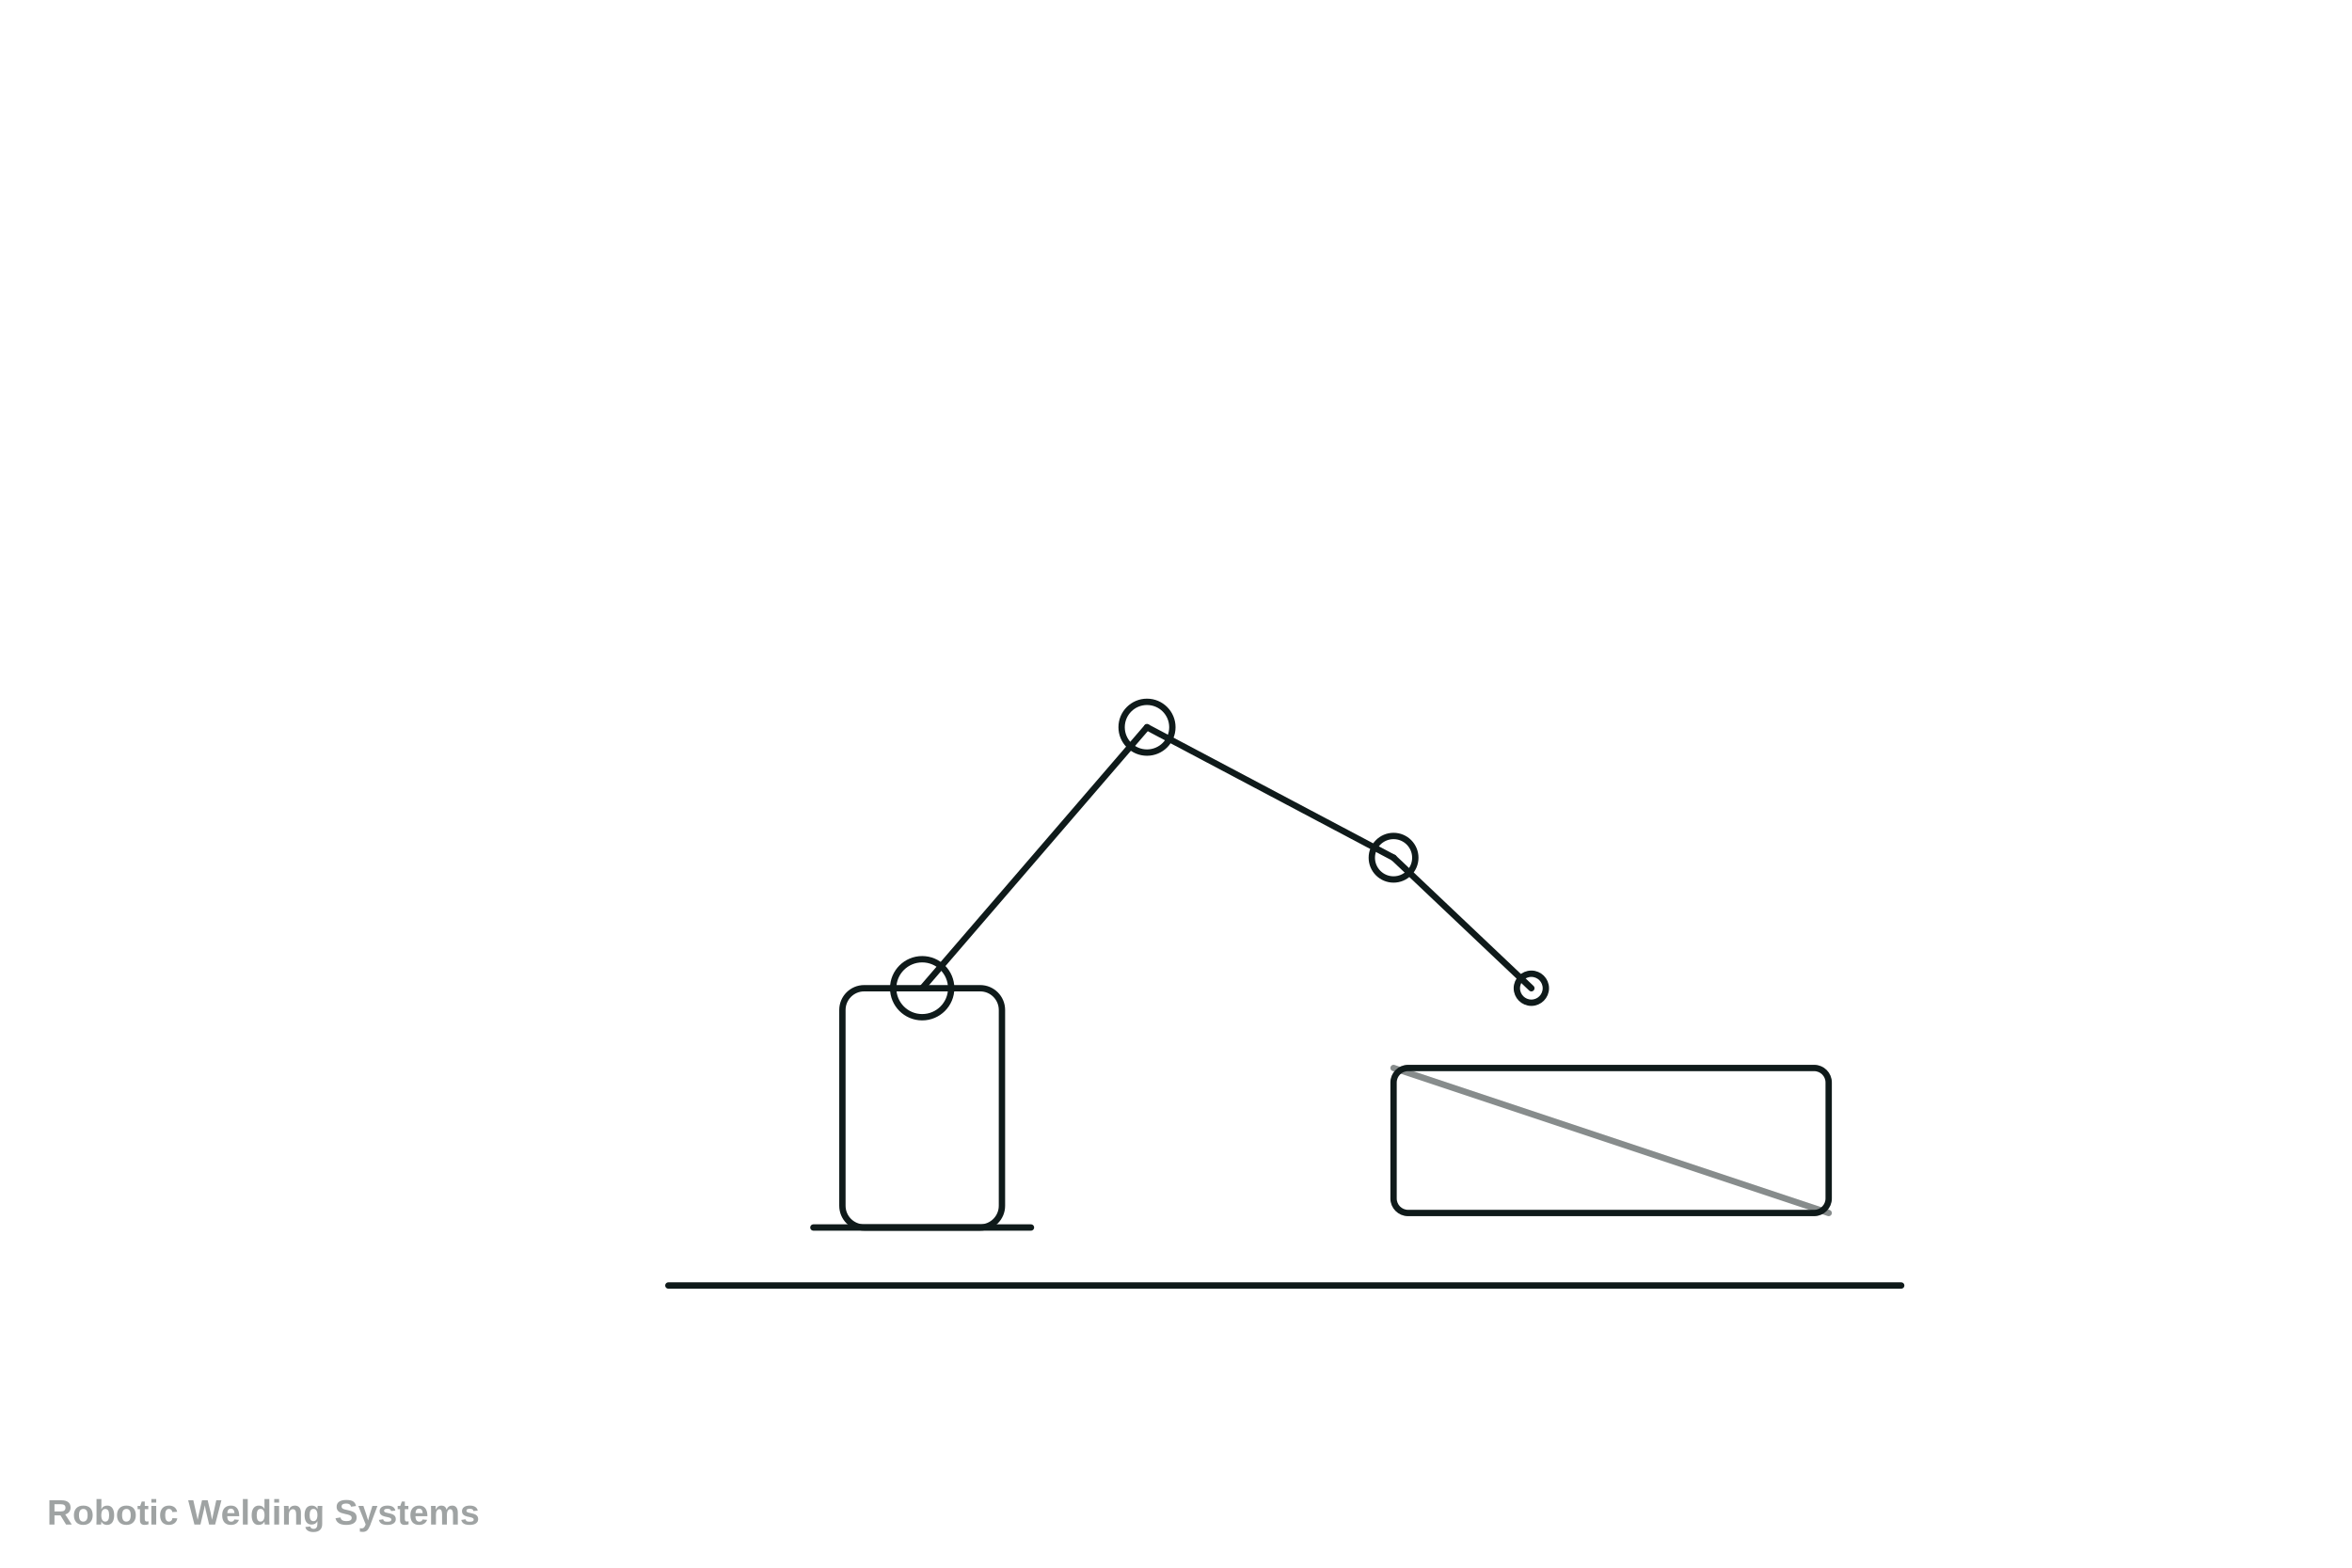
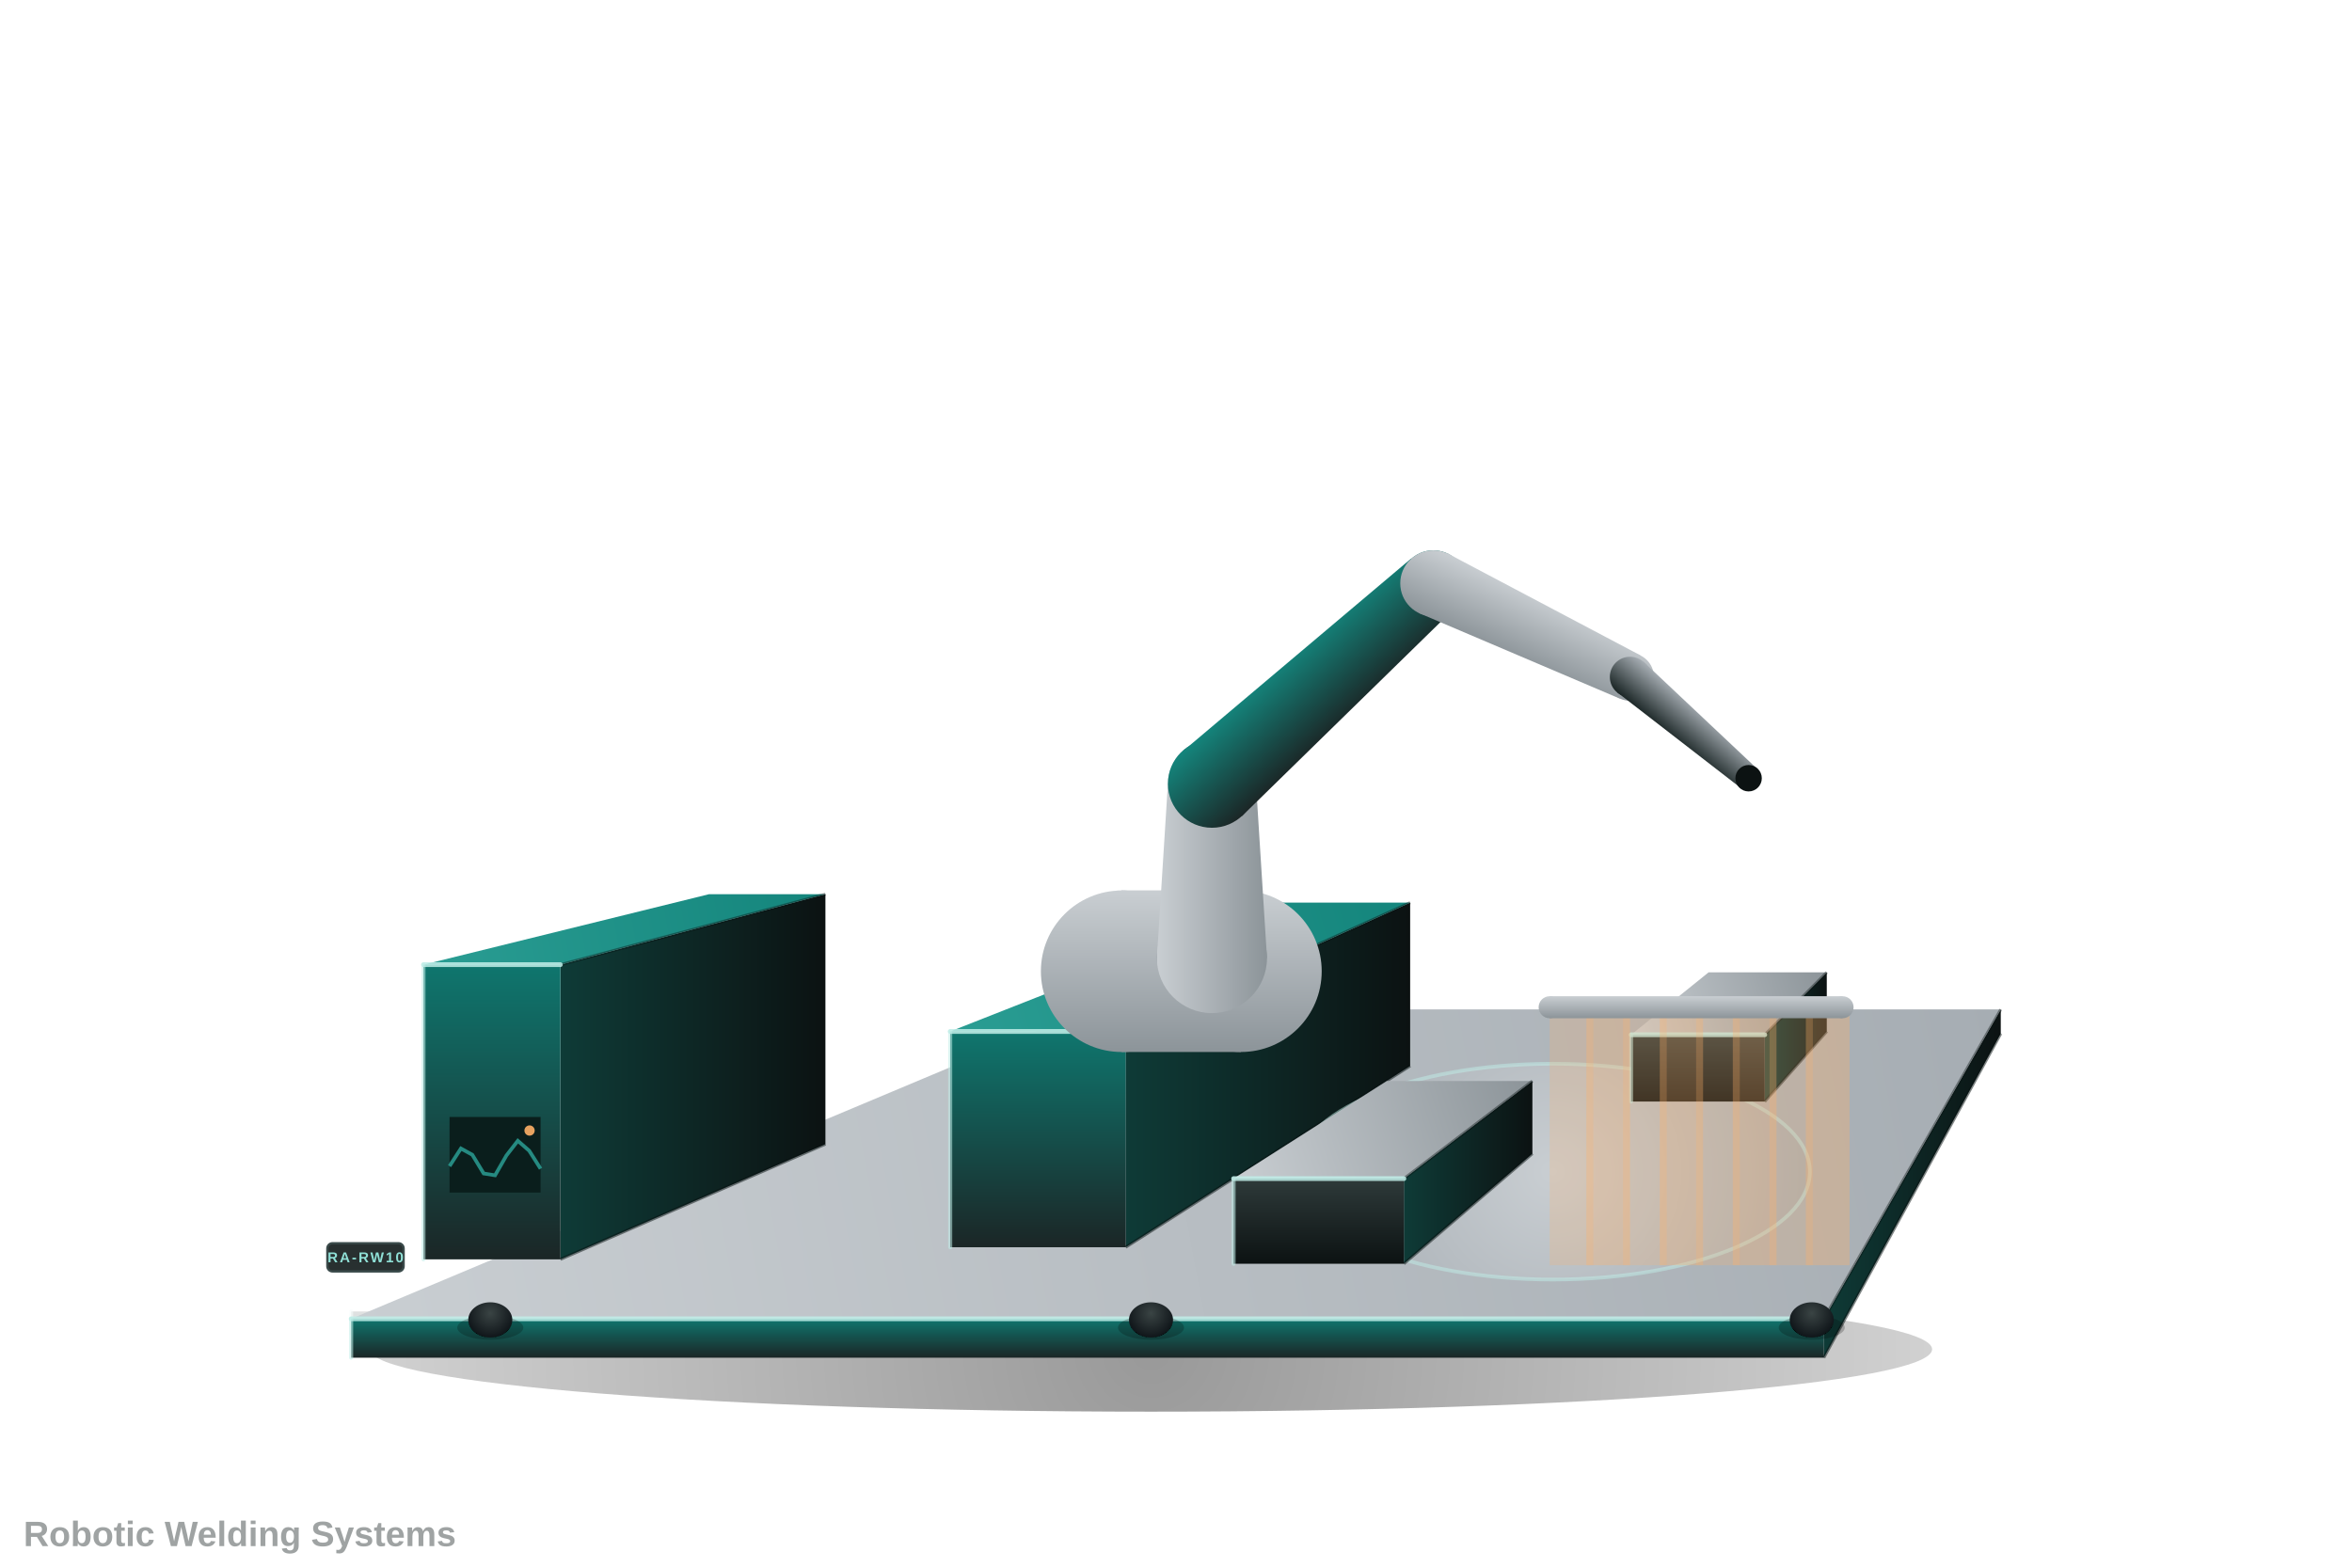
- <svg xmlns="http://www.w3.org/2000/svg" width="1200" height="800" viewBox="0 0 1200 800">
-   <g transform="translate(156.0 193.5) scale(1.85)">
-     <g fill="none" stroke="#0F1A1A" stroke-width="1.75" stroke-linecap="round" stroke-linejoin="round" opacity="1">
-       <rect x="148" y="168" width="44" height="66" rx="6" />
-       <path d="M140 234 L200 234" />
-       <path d="M170 168 L232 96" />
-       <circle cx="170" cy="168" r="8" />
-       <path d="M232 96 L300 132" />
-       <circle cx="232" cy="96" r="7" />
-       <path d="M300 132 L338 168" />
-       <circle cx="300" cy="132" r="6" />
-       <circle cx="338" cy="168" r="4" />
-       <rect x="300" y="190" width="120" height="40" rx="4" />
-       <path d="M300 190 L420 230" opacity="0.5" />
-       <path d="M100 250 L440 250" />
+ <svg xmlns="http://www.w3.org/2000/svg" width="2400" height="1600" viewBox="0 0 2400 1600">
+   <g transform="translate(238.1 418.2) scale(3.7456)">
+     <g>
+       <defs>
+         <radialGradient id="rg825" cx="250" cy="256" r="212.8" gradientUnits="userSpaceOnUse">
+           <stop offset="0" stop-color="#000000" stop-opacity="0.4" />
+           <stop offset="60" stop-color="#000000" stop-opacity="0.18" />
+           <stop offset="100" stop-color="#000000" stop-opacity="0" />
+         </radialGradient>
+       </defs>
+       <ellipse cx="250" cy="256" rx="212.8" ry="17" fill="url(#rg825)" />
+       <defs>
+         <linearGradient id="lg827" x1="0" y1="252" x2="0" y2="372" gradientUnits="userSpaceOnUse">
+           <stop offset="0" stop-color="#ffffff" stop-opacity="0.15" />
+           <stop offset="100" stop-color="#ffffff" stop-opacity="0" />
+         </linearGradient>
+         <mask id="rmask826">
+           <rect x="-4000" y="252" width="9000" height="120" fill="url(#lg827)" />
+         </mask>
+       </defs>
+       <g transform="translate(0 504) scale(1,-1)" mask="url(#rmask826)">
+         <defs>
+           <linearGradient id="lg800" x1="32.1" y1="247.7" x2="481.5" y2="163.4" gradientUnits="userSpaceOnUse">
+             <stop offset="0" stop-color="#C9CED2" stop-opacity="1" />
+             <stop offset="100" stop-color="#A6ADB3" stop-opacity="1" />
+           </linearGradient>
+           <linearGradient id="lg801" x1="0" y1="247.7" x2="0" y2="258.3" gradientUnits="userSpaceOnUse">
+             <stop offset="0" stop-color="#0F766E" stop-opacity="1" />
+             <stop offset="100" stop-color="#1B2626" stop-opacity="1" />
+           </linearGradient>
+           <linearGradient id="lg802" x1="433.3" y1="0" x2="481.5" y2="0" gradientUnits="userSpaceOnUse">
+             <stop offset="0" stop-color="#0E3B37" stop-opacity="1" />
+             <stop offset="100" stop-color="#0C1212" stop-opacity="1" />
+           </linearGradient>
+         </defs>
+         <polygon points="433.3,258.3 481.5,170 481.5,163.4 433.3,247.7" fill="url(#lg802)" />
+         <polygon points="32.1,247.7 433.3,247.7 481.5,163.4 232.8,163.4" fill="url(#lg800)" />
+         <polygon points="32.1,258.3 433.3,258.3 433.3,247.7 32.1,247.7" fill="url(#lg801)" />
+         <path d="M433.3,258.3 481.5,170" stroke="#06100F" stroke-width="0.8" opacity="0.5" fill="none" />
+         <path d="M433.3,247.7 481.5,163.4" stroke="#06100F" stroke-width="0.8" opacity="0.4" fill="none" />
+         <path d="M32.1,247.7 433.3,247.7" stroke="#BFEDE7" stroke-width="1.3" opacity="0.85" stroke-linecap="round" fill="none" />
+         <path d="M32.1,247.7 32.1,258.3" stroke="#BFEDE7" stroke-width="1.1" opacity="0.55" stroke-linecap="round" fill="none" />
+         <defs>
+           <linearGradient id="lg803" x1="195.3" y1="169.4" x2="320.6" y2="134.3" gradientUnits="userSpaceOnUse">
+             <stop offset="0" stop-color="#2A9D93" stop-opacity="1" />
+             <stop offset="100" stop-color="#14857C" stop-opacity="1" />
+           </linearGradient>
+           <linearGradient id="lg804" x1="0" y1="169.4" x2="0" y2="228.2" gradientUnits="userSpaceOnUse">
+             <stop offset="0" stop-color="#0F766E" stop-opacity="1" />
+             <stop offset="100" stop-color="#1B2626" stop-opacity="1" />
+           </linearGradient>
+           <linearGradient id="lg805" x1="243.1" y1="0" x2="320.6" y2="0" gradientUnits="userSpaceOnUse">
+             <stop offset="0" stop-color="#0E3B37" stop-opacity="1" />
+             <stop offset="100" stop-color="#0C1212" stop-opacity="1" />
+           </linearGradient>
+         </defs>
+         <polygon points="243.1,228.2 320.6,178.8 320.6,134.3 243.1,169.4" fill="url(#lg805)" />
+         <polygon points="195.3,169.4 243.1,169.4 320.6,134.3 284.4,134.3" fill="url(#lg803)" />
+         <polygon points="195.3,228.2 243.1,228.2 243.1,169.4 195.3,169.4" fill="url(#lg804)" />
+         <path d="M243.1,228.2 320.6,178.8" stroke="#06100F" stroke-width="0.8" opacity="0.5" fill="none" />
+         <path d="M243.1,169.4 320.6,134.3" stroke="#06100F" stroke-width="0.8" opacity="0.4" fill="none" />
+         <path d="M195.3,169.4 243.1,169.4" stroke="#BFEDE7" stroke-width="1.3" opacity="0.85" stroke-linecap="round" fill="none" />
+         <path d="M195.3,169.4 195.3,228.2" stroke="#BFEDE7" stroke-width="1.1" opacity="0.55" stroke-linecap="round" fill="none" />
+         <defs>
+           <linearGradient id="lg819" x1="51.8" y1="151.2" x2="161.3" y2="132" gradientUnits="userSpaceOnUse">
+             <stop offset="0" stop-color="#2A9D93" stop-opacity="1" />
+             <stop offset="100" stop-color="#14857C" stop-opacity="1" />
+           </linearGradient>
+           <linearGradient id="lg820" x1="0" y1="151.2" x2="0" y2="231.5" gradientUnits="userSpaceOnUse">
+             <stop offset="0" stop-color="#0F766E" stop-opacity="1" />
+             <stop offset="100" stop-color="#1B2626" stop-opacity="1" />
+           </linearGradient>
+           <linearGradient id="lg821" x1="89.1" y1="0" x2="161.3" y2="0" gradientUnits="userSpaceOnUse">
+             <stop offset="0" stop-color="#0E3B37" stop-opacity="1" />
+             <stop offset="100" stop-color="#0C1212" stop-opacity="1" />
+           </linearGradient>
+         </defs>
+         <polygon points="89.1,231.5 161.3,200.1 161.3,132 89.1,151.2" fill="url(#lg821)" />
+         <polygon points="51.8,151.2 89.1,151.2 161.3,132 129.6,132" fill="url(#lg819)" />
+         <polygon points="51.8,231.5 89.1,231.5 89.1,151.2 51.8,151.2" fill="url(#lg820)" />
+         <path d="M89.1,231.5 161.3,200.1" stroke="#06100F" stroke-width="0.8" opacity="0.5" fill="none" />
+         <path d="M89.1,151.2 161.3,132" stroke="#06100F" stroke-width="0.8" opacity="0.4" fill="none" />
+         <path d="M51.8,151.2 89.1,151.2" stroke="#BFEDE7" stroke-width="1.3" opacity="0.85" stroke-linecap="round" fill="none" />
+         <path d="M51.8,151.2 51.8,231.5" stroke="#BFEDE7" stroke-width="1.1" opacity="0.55" stroke-linecap="round" fill="none" />
+         <rect x="58.9" y="192.7" width="24.8" height="20.6" fill="#0A1E1C" />
+         <polyline points="58.9,206.1 62,201.3 65.1,203 68.2,208.1 71.3,208.6 74.4,203.2 77.5,199.2 80.6,201.9 83.7,206.8" fill="none" stroke="#2A9D93" stroke-width="1" opacity="0.85" />
+         <circle cx="80.7" cy="196.4" r="1.4" fill="#FFB067" opacity="0.9" />
+         <rect x="25.6" y="227.1" width="20.8" height="7.7" rx="1.4" fill="#0B1414" opacity="0.88" />
+         <rect x="25.6" y="227.1" width="20.8" height="7.7" rx="1.4" fill="none" stroke="#3A4A4A" stroke-width="0.6" />
+         <text x="36" y="232.3" text-anchor="middle" font-family="Arial, sans-serif" font-size="3.9" font-weight="700" fill="#8FE0D6" letter-spacing="0.5">RA-RW10</text>
+         <defs>
+           <linearGradient id="lg806" x1="242" y1="175" x2="242" y2="131" gradientUnits="userSpaceOnUse">
+             <stop offset="0" stop-color="#8C9499" stop-opacity="1" />
+             <stop offset="32" stop-color="#C9CED2" stop-opacity="1" />
+             <stop offset="55" stop-color="#C9CED2" stop-opacity="1" />
+             <stop offset="100" stop-color="#A6ADB3" stop-opacity="1" />
+           </linearGradient>
+         </defs>
+         <circle cx="242" cy="153" r="22" fill="url(#lg806)" />
+         <polygon points="242,175 274.5,175 274.5,131 242,131" fill="url(#lg806)" />
+         <circle cx="274.5" cy="153" r="22" fill="url(#lg806)" />
+         <defs>
+           <linearGradient id="lg807" x1="281.6" y1="149.4" x2="251.6" y2="149.4" gradientUnits="userSpaceOnUse">
+             <stop offset="0" stop-color="#8C9499" stop-opacity="1" />
+             <stop offset="32" stop-color="#C9CED2" stop-opacity="1" />
+             <stop offset="55" stop-color="#C9CED2" stop-opacity="1" />
+             <stop offset="100" stop-color="#A6ADB3" stop-opacity="1" />
+           </linearGradient>
+         </defs>
+         <circle cx="266.6" cy="149.4" r="15" fill="url(#lg807)" />
+         <polygon points="281.6,149.4 278.6,101.9 254.6,101.9 251.6,149.4" fill="url(#lg807)" />
+         <circle cx="266.6" cy="101.9" r="12" fill="url(#lg807)" />
+         <defs>
+           <linearGradient id="lg808" x1="274.7" y1="110.8" x2="258.6" y2="93.1" gradientUnits="userSpaceOnUse">
+             <stop offset="0" stop-color="#1B2626" stop-opacity="1" />
+             <stop offset="32" stop-color="#14857C" stop-opacity="1" />
+             <stop offset="55" stop-color="#14857C" stop-opacity="1" />
+             <stop offset="100" stop-color="#0F766E" stop-opacity="1" />
+           </linearGradient>
+         </defs>
+         <circle cx="266.6" cy="101.9" r="12" fill="url(#lg808)" />
+         <polygon points="274.7,110.8 332.9,53.9 320.8,40.6 258.6,93.1" fill="url(#lg808)" />
+         <circle cx="326.9" cy="47.3" r="9" fill="url(#lg808)" />
+         <defs>
+           <linearGradient id="lg809" x1="323" y1="55.4" x2="330.7" y2="39.1" gradientUnits="userSpaceOnUse">
+             <stop offset="0" stop-color="#8C9499" stop-opacity="1" />
+             <stop offset="32" stop-color="#C9CED2" stop-opacity="1" />
+             <stop offset="55" stop-color="#C9CED2" stop-opacity="1" />
+             <stop offset="100" stop-color="#A6ADB3" stop-opacity="1" />
+           </linearGradient>
+         </defs>
+         <circle cx="326.9" cy="47.3" r="9" fill="url(#lg809)" />
+         <polygon points="323,55.4 377.7,78.7 383.3,66.9 330.7,39.1" fill="url(#lg809)" />
+         <circle cx="380.5" cy="72.8" r="6.5" fill="url(#lg809)" />
+         <defs>
+           <linearGradient id="lg810" x1="377" y1="77" x2="384.1" y2="68.6" gradientUnits="userSpaceOnUse">
+             <stop offset="0" stop-color="#1B2626" stop-opacity="1" />
+             <stop offset="32" stop-color="#A6ADB3" stop-opacity="1" />
+             <stop offset="55" stop-color="#A6ADB3" stop-opacity="1" />
+             <stop offset="100" stop-color="#8C9499" stop-opacity="1" />
+           </linearGradient>
+         </defs>
+         <circle cx="380.5" cy="72.8" r="5.5" fill="url(#lg810)" />
+         <polygon points="377,77 410.6,103 415.1,97.8 384.1,68.6" fill="url(#lg810)" />
+         <circle cx="412.8" cy="100.4" r="3.4" fill="url(#lg810)" />
+         <circle cx="412.8" cy="100.4" r="3.6" fill="#0C1212" />
+         <defs>
+           <radialGradient id="rg811" cx="359.5" cy="207.6" r="70" gradientUnits="userSpaceOnUse">
+             <stop offset="0" stop-color="#C9CED2" stop-opacity="1" />
+             <stop offset="70" stop-color="#A6ADB3" stop-opacity="1" />
+             <stop offset="100" stop-color="#1B2626" stop-opacity="1" />
+           </radialGradient>
+         </defs>
+         <ellipse cx="359.5" cy="207.6" rx="70" ry="29.4" fill="url(#rg811)" />
+         <ellipse cx="359.5" cy="207.6" rx="70" ry="29.4" fill="none" stroke="#BFEDE7" stroke-width="1" opacity="0.5" />
+         <defs>
+           <linearGradient id="lg812" x1="272.5" y1="209.5" x2="353.9" y2="182.9" gradientUnits="userSpaceOnUse">
+             <stop offset="0" stop-color="#C9CED2" stop-opacity="1" />
+             <stop offset="100" stop-color="#8C9499" stop-opacity="1" />
+           </linearGradient>
+           <linearGradient id="lg813" x1="0" y1="209.5" x2="0" y2="232.7" gradientUnits="userSpaceOnUse">
+             <stop offset="0" stop-color="#2E3A3A" stop-opacity="1" />
+             <stop offset="100" stop-color="#0C1212" stop-opacity="1" />
+           </linearGradient>
+           <linearGradient id="lg814" x1="318.9" y1="0" x2="353.9" y2="0" gradientUnits="userSpaceOnUse">
+             <stop offset="0" stop-color="#0E3B37" stop-opacity="1" />
+             <stop offset="100" stop-color="#0C1212" stop-opacity="1" />
+           </linearGradient>
+         </defs>
+         <polygon points="318.9,232.7 353.9,202.7 353.9,182.9 318.9,209.5" fill="url(#lg814)" />
+         <polygon points="272.5,209.5 318.9,209.5 353.9,182.9 314.3,182.9" fill="url(#lg812)" />
+         <polygon points="272.5,232.7 318.9,232.7 318.9,209.5 272.5,209.5" fill="url(#lg813)" />
+         <path d="M318.9,232.7 353.9,202.7" stroke="#06100F" stroke-width="0.8" opacity="0.5" fill="none" />
+         <path d="M318.9,209.5 353.9,182.9" stroke="#06100F" stroke-width="0.8" opacity="0.4" fill="none" />
+         <path d="M272.5,209.5 318.9,209.5" stroke="#BFEDE7" stroke-width="1.3" opacity="0.85" stroke-linecap="round" fill="none" />
+         <path d="M272.5,209.5 272.5,232.7" stroke="#BFEDE7" stroke-width="1.1" opacity="0.55" stroke-linecap="round" fill="none" />
+         <defs>
+           <linearGradient id="lg815" x1="380.8" y1="170.3" x2="434.1" y2="153.3" gradientUnits="userSpaceOnUse">
+             <stop offset="0" stop-color="#C9CED2" stop-opacity="1" />
+             <stop offset="100" stop-color="#8C9499" stop-opacity="1" />
+           </linearGradient>
+           <linearGradient id="lg816" x1="0" y1="170.3" x2="0" y2="188.5" gradientUnits="userSpaceOnUse">
+             <stop offset="0" stop-color="#2E3A3A" stop-opacity="1" />
+             <stop offset="100" stop-color="#0C1212" stop-opacity="1" />
+           </linearGradient>
+           <linearGradient id="lg817" x1="417.2" y1="0" x2="434.1" y2="0" gradientUnits="userSpaceOnUse">
+             <stop offset="0" stop-color="#0E3B37" stop-opacity="1" />
+             <stop offset="100" stop-color="#0C1212" stop-opacity="1" />
+           </linearGradient>
+         </defs>
+         <polygon points="417.2,188.5 434.1,169.4 434.1,153.3 417.2,170.3" fill="url(#lg817)" />
+         <polygon points="380.8,170.3 417.2,170.3 434.1,153.3 401.9,153.3" fill="url(#lg815)" />
+         <polygon points="380.8,188.5 417.2,188.5 417.2,170.3 380.8,170.3" fill="url(#lg816)" />
+         <path d="M417.2,188.5 434.1,169.4" stroke="#06100F" stroke-width="0.8" opacity="0.5" fill="none" />
+         <path d="M417.2,170.3 434.1,153.3" stroke="#06100F" stroke-width="0.8" opacity="0.4" fill="none" />
+         <path d="M380.8,170.3 417.2,170.3" stroke="#BFEDE7" stroke-width="1.3" opacity="0.85" stroke-linecap="round" fill="none" />
+         <path d="M380.8,170.3 380.8,188.5" stroke="#BFEDE7" stroke-width="1.1" opacity="0.55" stroke-linecap="round" fill="none" />
+         <polygon points="358.6,233.1 370.5,233.1 370.5,164.7 358.6,164.7" fill="#FFB067" opacity="0.22" />
+         <polygon points="368.6,233.1 380.5,233.1 380.5,164.7 368.6,164.7" fill="#FFB067" opacity="0.32" />
+         <polygon points="378.6,233.1 390.5,233.1 390.5,164.7 378.6,164.7" fill="#FFB067" opacity="0.22" />
+         <polygon points="388.6,233.1 400.4,233.1 400.4,164.7 388.6,164.7" fill="#FFB067" opacity="0.32" />
+         <polygon points="398.5,233.1 410.4,233.1 410.4,164.7 398.5,164.7" fill="#FFB067" opacity="0.22" />
+         <polygon points="408.5,233.1 420.4,233.1 420.4,164.7 408.5,164.7" fill="#FFB067" opacity="0.32" />
+         <polygon points="418.5,233.1 430.3,233.1 430.3,164.7 418.5,164.7" fill="#FFB067" opacity="0.22" />
+         <polygon points="428.4,233.1 440.3,233.1 440.3,164.7 428.4,164.7" fill="#FFB067" opacity="0.32" />
+         <defs>
+           <linearGradient id="lg818" x1="358.6" y1="165.8" x2="358.6" y2="159.8" gradientUnits="userSpaceOnUse">
+             <stop offset="0" stop-color="#8C9499" stop-opacity="1" />
+             <stop offset="32" stop-color="#C9CED2" stop-opacity="1" />
+             <stop offset="55" stop-color="#C9CED2" stop-opacity="1" />
+             <stop offset="100" stop-color="#A6ADB3" stop-opacity="1" />
+           </linearGradient>
+         </defs>
+         <circle cx="358.6" cy="162.8" r="3" fill="url(#lg818)" />
+         <polygon points="358.6,165.8 438.4,165.8 438.4,159.8 358.6,159.8" fill="url(#lg818)" />
+         <circle cx="438.4" cy="162.8" r="3" fill="url(#lg818)" />
+         <defs>
+           <radialGradient id="rg822" cx="70" cy="246.2" r="6.6" gradientUnits="userSpaceOnUse">
+             <stop offset="0" stop-color="#3A4444" stop-opacity="1" />
+             <stop offset="70" stop-color="#10161A" stop-opacity="1" />
+             <stop offset="100" stop-color="#000000" stop-opacity="1" />
+           </radialGradient>
+         </defs>
+         <ellipse cx="70" cy="250.1" rx="9" ry="3.3" fill="#000" opacity="0.22" />
+         <ellipse cx="70" cy="248" rx="6" ry="4.8" fill="url(#rg822)" />
+         <defs>
+           <radialGradient id="rg823" cx="250" cy="246.2" r="6.6" gradientUnits="userSpaceOnUse">
+             <stop offset="0" stop-color="#3A4444" stop-opacity="1" />
+             <stop offset="70" stop-color="#10161A" stop-opacity="1" />
+             <stop offset="100" stop-color="#000000" stop-opacity="1" />
+           </radialGradient>
+         </defs>
+         <ellipse cx="250" cy="250.1" rx="9" ry="3.3" fill="#000" opacity="0.22" />
+         <ellipse cx="250" cy="248" rx="6" ry="4.8" fill="url(#rg823)" />
+         <defs>
+           <radialGradient id="rg824" cx="430" cy="246.2" r="6.6" gradientUnits="userSpaceOnUse">
+             <stop offset="0" stop-color="#3A4444" stop-opacity="1" />
+             <stop offset="70" stop-color="#10161A" stop-opacity="1" />
+             <stop offset="100" stop-color="#000000" stop-opacity="1" />
+           </radialGradient>
+         </defs>
+         <ellipse cx="430" cy="250.1" rx="9" ry="3.3" fill="#000" opacity="0.22" />
+         <ellipse cx="430" cy="248" rx="6" ry="4.8" fill="url(#rg824)" />
+       </g>
+       <defs>
+         <linearGradient id="lg800" x1="32.1" y1="247.7" x2="481.5" y2="163.4" gradientUnits="userSpaceOnUse">
+           <stop offset="0" stop-color="#C9CED2" stop-opacity="1" />
+           <stop offset="100" stop-color="#A6ADB3" stop-opacity="1" />
+         </linearGradient>
+         <linearGradient id="lg801" x1="0" y1="247.7" x2="0" y2="258.3" gradientUnits="userSpaceOnUse">
+           <stop offset="0" stop-color="#0F766E" stop-opacity="1" />
+           <stop offset="100" stop-color="#1B2626" stop-opacity="1" />
+         </linearGradient>
+         <linearGradient id="lg802" x1="433.3" y1="0" x2="481.5" y2="0" gradientUnits="userSpaceOnUse">
+           <stop offset="0" stop-color="#0E3B37" stop-opacity="1" />
+           <stop offset="100" stop-color="#0C1212" stop-opacity="1" />
+         </linearGradient>
+       </defs>
+       <polygon points="433.3,258.3 481.5,170 481.5,163.4 433.3,247.7" fill="url(#lg802)" />
+       <polygon points="32.1,247.7 433.3,247.7 481.5,163.4 232.8,163.4" fill="url(#lg800)" />
+       <polygon points="32.1,258.3 433.3,258.3 433.3,247.7 32.1,247.7" fill="url(#lg801)" />
+       <path d="M433.3,258.3 481.5,170" stroke="#06100F" stroke-width="0.8" opacity="0.5" fill="none" />
+       <path d="M433.3,247.7 481.5,163.4" stroke="#06100F" stroke-width="0.8" opacity="0.4" fill="none" />
+       <path d="M32.1,247.7 433.3,247.7" stroke="#BFEDE7" stroke-width="1.3" opacity="0.85" stroke-linecap="round" fill="none" />
+       <path d="M32.1,247.7 32.1,258.3" stroke="#BFEDE7" stroke-width="1.1" opacity="0.55" stroke-linecap="round" fill="none" />
+       <defs>
+         <linearGradient id="lg803" x1="195.3" y1="169.4" x2="320.6" y2="134.3" gradientUnits="userSpaceOnUse">
+           <stop offset="0" stop-color="#2A9D93" stop-opacity="1" />
+           <stop offset="100" stop-color="#14857C" stop-opacity="1" />
+         </linearGradient>
+         <linearGradient id="lg804" x1="0" y1="169.4" x2="0" y2="228.2" gradientUnits="userSpaceOnUse">
+           <stop offset="0" stop-color="#0F766E" stop-opacity="1" />
+           <stop offset="100" stop-color="#1B2626" stop-opacity="1" />
+         </linearGradient>
+         <linearGradient id="lg805" x1="243.1" y1="0" x2="320.6" y2="0" gradientUnits="userSpaceOnUse">
+           <stop offset="0" stop-color="#0E3B37" stop-opacity="1" />
+           <stop offset="100" stop-color="#0C1212" stop-opacity="1" />
+         </linearGradient>
+       </defs>
+       <polygon points="243.1,228.2 320.6,178.8 320.6,134.3 243.1,169.4" fill="url(#lg805)" />
+       <polygon points="195.3,169.4 243.1,169.4 320.6,134.3 284.4,134.3" fill="url(#lg803)" />
+       <polygon points="195.3,228.2 243.1,228.2 243.1,169.4 195.3,169.4" fill="url(#lg804)" />
+       <path d="M243.1,228.2 320.6,178.8" stroke="#06100F" stroke-width="0.8" opacity="0.5" fill="none" />
+       <path d="M243.1,169.4 320.6,134.3" stroke="#06100F" stroke-width="0.8" opacity="0.4" fill="none" />
+       <path d="M195.3,169.4 243.1,169.4" stroke="#BFEDE7" stroke-width="1.3" opacity="0.85" stroke-linecap="round" fill="none" />
+       <path d="M195.3,169.4 195.3,228.2" stroke="#BFEDE7" stroke-width="1.1" opacity="0.55" stroke-linecap="round" fill="none" />
+       <defs>
+         <linearGradient id="lg819" x1="51.8" y1="151.2" x2="161.3" y2="132" gradientUnits="userSpaceOnUse">
+           <stop offset="0" stop-color="#2A9D93" stop-opacity="1" />
+           <stop offset="100" stop-color="#14857C" stop-opacity="1" />
+         </linearGradient>
+         <linearGradient id="lg820" x1="0" y1="151.2" x2="0" y2="231.5" gradientUnits="userSpaceOnUse">
+           <stop offset="0" stop-color="#0F766E" stop-opacity="1" />
+           <stop offset="100" stop-color="#1B2626" stop-opacity="1" />
+         </linearGradient>
+         <linearGradient id="lg821" x1="89.1" y1="0" x2="161.3" y2="0" gradientUnits="userSpaceOnUse">
+           <stop offset="0" stop-color="#0E3B37" stop-opacity="1" />
+           <stop offset="100" stop-color="#0C1212" stop-opacity="1" />
+         </linearGradient>
+       </defs>
+       <polygon points="89.1,231.5 161.3,200.1 161.3,132 89.1,151.2" fill="url(#lg821)" />
+       <polygon points="51.8,151.2 89.1,151.2 161.3,132 129.6,132" fill="url(#lg819)" />
+       <polygon points="51.8,231.5 89.1,231.5 89.1,151.2 51.8,151.2" fill="url(#lg820)" />
+       <path d="M89.1,231.5 161.3,200.1" stroke="#06100F" stroke-width="0.8" opacity="0.5" fill="none" />
+       <path d="M89.1,151.2 161.3,132" stroke="#06100F" stroke-width="0.8" opacity="0.4" fill="none" />
+       <path d="M51.8,151.2 89.1,151.2" stroke="#BFEDE7" stroke-width="1.3" opacity="0.85" stroke-linecap="round" fill="none" />
+       <path d="M51.8,151.2 51.8,231.5" stroke="#BFEDE7" stroke-width="1.1" opacity="0.55" stroke-linecap="round" fill="none" />
+       <rect x="58.9" y="192.7" width="24.8" height="20.6" fill="#0A1E1C" />
+       <polyline points="58.9,206.1 62,201.3 65.1,203 68.2,208.1 71.3,208.6 74.4,203.2 77.5,199.2 80.6,201.9 83.7,206.8" fill="none" stroke="#2A9D93" stroke-width="1" opacity="0.85" />
+       <circle cx="80.7" cy="196.4" r="1.4" fill="#FFB067" opacity="0.9" />
+       <rect x="25.6" y="227.1" width="20.8" height="7.7" rx="1.4" fill="#0B1414" opacity="0.88" />
+       <rect x="25.6" y="227.1" width="20.8" height="7.7" rx="1.4" fill="none" stroke="#3A4A4A" stroke-width="0.6" />
+       <text x="36" y="232.3" text-anchor="middle" font-family="Arial, sans-serif" font-size="3.9" font-weight="700" fill="#8FE0D6" letter-spacing="0.5">RA-RW10</text>
+       <defs>
+         <linearGradient id="lg806" x1="242" y1="175" x2="242" y2="131" gradientUnits="userSpaceOnUse">
+           <stop offset="0" stop-color="#8C9499" stop-opacity="1" />
+           <stop offset="32" stop-color="#C9CED2" stop-opacity="1" />
+           <stop offset="55" stop-color="#C9CED2" stop-opacity="1" />
+           <stop offset="100" stop-color="#A6ADB3" stop-opacity="1" />
+         </linearGradient>
+       </defs>
+       <circle cx="242" cy="153" r="22" fill="url(#lg806)" />
+       <polygon points="242,175 274.5,175 274.5,131 242,131" fill="url(#lg806)" />
+       <circle cx="274.5" cy="153" r="22" fill="url(#lg806)" />
+       <defs>
+         <linearGradient id="lg807" x1="281.6" y1="149.4" x2="251.6" y2="149.4" gradientUnits="userSpaceOnUse">
+           <stop offset="0" stop-color="#8C9499" stop-opacity="1" />
+           <stop offset="32" stop-color="#C9CED2" stop-opacity="1" />
+           <stop offset="55" stop-color="#C9CED2" stop-opacity="1" />
+           <stop offset="100" stop-color="#A6ADB3" stop-opacity="1" />
+         </linearGradient>
+       </defs>
+       <circle cx="266.6" cy="149.4" r="15" fill="url(#lg807)" />
+       <polygon points="281.6,149.4 278.6,101.9 254.6,101.9 251.6,149.4" fill="url(#lg807)" />
+       <circle cx="266.6" cy="101.9" r="12" fill="url(#lg807)" />
+       <defs>
+         <linearGradient id="lg808" x1="274.7" y1="110.8" x2="258.6" y2="93.1" gradientUnits="userSpaceOnUse">
+           <stop offset="0" stop-color="#1B2626" stop-opacity="1" />
+           <stop offset="32" stop-color="#14857C" stop-opacity="1" />
+           <stop offset="55" stop-color="#14857C" stop-opacity="1" />
+           <stop offset="100" stop-color="#0F766E" stop-opacity="1" />
+         </linearGradient>
+       </defs>
+       <circle cx="266.6" cy="101.9" r="12" fill="url(#lg808)" />
+       <polygon points="274.7,110.8 332.9,53.9 320.8,40.6 258.6,93.1" fill="url(#lg808)" />
+       <circle cx="326.9" cy="47.3" r="9" fill="url(#lg808)" />
+       <defs>
+         <linearGradient id="lg809" x1="323" y1="55.4" x2="330.7" y2="39.1" gradientUnits="userSpaceOnUse">
+           <stop offset="0" stop-color="#8C9499" stop-opacity="1" />
+           <stop offset="32" stop-color="#C9CED2" stop-opacity="1" />
+           <stop offset="55" stop-color="#C9CED2" stop-opacity="1" />
+           <stop offset="100" stop-color="#A6ADB3" stop-opacity="1" />
+         </linearGradient>
+       </defs>
+       <circle cx="326.9" cy="47.3" r="9" fill="url(#lg809)" />
+       <polygon points="323,55.4 377.7,78.7 383.3,66.9 330.7,39.1" fill="url(#lg809)" />
+       <circle cx="380.5" cy="72.8" r="6.5" fill="url(#lg809)" />
+       <defs>
+         <linearGradient id="lg810" x1="377" y1="77" x2="384.1" y2="68.6" gradientUnits="userSpaceOnUse">
+           <stop offset="0" stop-color="#1B2626" stop-opacity="1" />
+           <stop offset="32" stop-color="#A6ADB3" stop-opacity="1" />
+           <stop offset="55" stop-color="#A6ADB3" stop-opacity="1" />
+           <stop offset="100" stop-color="#8C9499" stop-opacity="1" />
+         </linearGradient>
+       </defs>
+       <circle cx="380.5" cy="72.8" r="5.5" fill="url(#lg810)" />
+       <polygon points="377,77 410.6,103 415.1,97.8 384.1,68.6" fill="url(#lg810)" />
+       <circle cx="412.8" cy="100.4" r="3.4" fill="url(#lg810)" />
+       <circle cx="412.8" cy="100.4" r="3.6" fill="#0C1212" />
+       <defs>
+         <radialGradient id="rg811" cx="359.5" cy="207.6" r="70" gradientUnits="userSpaceOnUse">
+           <stop offset="0" stop-color="#C9CED2" stop-opacity="1" />
+           <stop offset="70" stop-color="#A6ADB3" stop-opacity="1" />
+           <stop offset="100" stop-color="#1B2626" stop-opacity="1" />
+         </radialGradient>
+       </defs>
+       <ellipse cx="359.5" cy="207.6" rx="70" ry="29.4" fill="url(#rg811)" />
+       <ellipse cx="359.5" cy="207.6" rx="70" ry="29.4" fill="none" stroke="#BFEDE7" stroke-width="1" opacity="0.5" />
+       <defs>
+         <linearGradient id="lg812" x1="272.5" y1="209.5" x2="353.9" y2="182.9" gradientUnits="userSpaceOnUse">
+           <stop offset="0" stop-color="#C9CED2" stop-opacity="1" />
+           <stop offset="100" stop-color="#8C9499" stop-opacity="1" />
+         </linearGradient>
+         <linearGradient id="lg813" x1="0" y1="209.5" x2="0" y2="232.7" gradientUnits="userSpaceOnUse">
+           <stop offset="0" stop-color="#2E3A3A" stop-opacity="1" />
+           <stop offset="100" stop-color="#0C1212" stop-opacity="1" />
+         </linearGradient>
+         <linearGradient id="lg814" x1="318.9" y1="0" x2="353.9" y2="0" gradientUnits="userSpaceOnUse">
+           <stop offset="0" stop-color="#0E3B37" stop-opacity="1" />
+           <stop offset="100" stop-color="#0C1212" stop-opacity="1" />
+         </linearGradient>
+       </defs>
+       <polygon points="318.9,232.7 353.9,202.7 353.9,182.9 318.9,209.5" fill="url(#lg814)" />
+       <polygon points="272.5,209.5 318.9,209.5 353.9,182.9 314.3,182.9" fill="url(#lg812)" />
+       <polygon points="272.5,232.7 318.9,232.7 318.9,209.5 272.5,209.5" fill="url(#lg813)" />
+       <path d="M318.9,232.7 353.9,202.7" stroke="#06100F" stroke-width="0.8" opacity="0.5" fill="none" />
+       <path d="M318.9,209.5 353.9,182.9" stroke="#06100F" stroke-width="0.8" opacity="0.4" fill="none" />
+       <path d="M272.5,209.5 318.9,209.5" stroke="#BFEDE7" stroke-width="1.3" opacity="0.85" stroke-linecap="round" fill="none" />
+       <path d="M272.5,209.5 272.5,232.7" stroke="#BFEDE7" stroke-width="1.1" opacity="0.55" stroke-linecap="round" fill="none" />
+       <defs>
+         <linearGradient id="lg815" x1="380.8" y1="170.3" x2="434.1" y2="153.3" gradientUnits="userSpaceOnUse">
+           <stop offset="0" stop-color="#C9CED2" stop-opacity="1" />
+           <stop offset="100" stop-color="#8C9499" stop-opacity="1" />
+         </linearGradient>
+         <linearGradient id="lg816" x1="0" y1="170.3" x2="0" y2="188.5" gradientUnits="userSpaceOnUse">
+           <stop offset="0" stop-color="#2E3A3A" stop-opacity="1" />
+           <stop offset="100" stop-color="#0C1212" stop-opacity="1" />
+         </linearGradient>
+         <linearGradient id="lg817" x1="417.2" y1="0" x2="434.1" y2="0" gradientUnits="userSpaceOnUse">
+           <stop offset="0" stop-color="#0E3B37" stop-opacity="1" />
+           <stop offset="100" stop-color="#0C1212" stop-opacity="1" />
+         </linearGradient>
+       </defs>
+       <polygon points="417.2,188.5 434.1,169.4 434.1,153.3 417.2,170.3" fill="url(#lg817)" />
+       <polygon points="380.8,170.3 417.2,170.3 434.1,153.3 401.9,153.3" fill="url(#lg815)" />
+       <polygon points="380.8,188.5 417.2,188.5 417.2,170.3 380.8,170.3" fill="url(#lg816)" />
+       <path d="M417.2,188.5 434.1,169.4" stroke="#06100F" stroke-width="0.8" opacity="0.5" fill="none" />
+       <path d="M417.2,170.3 434.1,153.3" stroke="#06100F" stroke-width="0.8" opacity="0.4" fill="none" />
+       <path d="M380.8,170.3 417.2,170.3" stroke="#BFEDE7" stroke-width="1.3" opacity="0.85" stroke-linecap="round" fill="none" />
+       <path d="M380.8,170.3 380.8,188.5" stroke="#BFEDE7" stroke-width="1.1" opacity="0.55" stroke-linecap="round" fill="none" />
+       <polygon points="358.6,233.1 370.5,233.1 370.5,164.7 358.6,164.7" fill="#FFB067" opacity="0.22" />
+       <polygon points="368.6,233.1 380.5,233.1 380.5,164.7 368.6,164.7" fill="#FFB067" opacity="0.32" />
+       <polygon points="378.6,233.1 390.5,233.1 390.5,164.7 378.6,164.7" fill="#FFB067" opacity="0.22" />
+       <polygon points="388.6,233.1 400.4,233.1 400.4,164.7 388.6,164.7" fill="#FFB067" opacity="0.32" />
+       <polygon points="398.5,233.1 410.4,233.1 410.4,164.7 398.5,164.7" fill="#FFB067" opacity="0.22" />
+       <polygon points="408.5,233.1 420.4,233.1 420.4,164.7 408.5,164.7" fill="#FFB067" opacity="0.32" />
+       <polygon points="418.5,233.1 430.3,233.1 430.3,164.7 418.5,164.7" fill="#FFB067" opacity="0.22" />
+       <polygon points="428.4,233.1 440.3,233.1 440.3,164.7 428.4,164.7" fill="#FFB067" opacity="0.32" />
+       <defs>
+         <linearGradient id="lg818" x1="358.6" y1="165.8" x2="358.6" y2="159.8" gradientUnits="userSpaceOnUse">
+           <stop offset="0" stop-color="#8C9499" stop-opacity="1" />
+           <stop offset="32" stop-color="#C9CED2" stop-opacity="1" />
+           <stop offset="55" stop-color="#C9CED2" stop-opacity="1" />
+           <stop offset="100" stop-color="#A6ADB3" stop-opacity="1" />
+         </linearGradient>
+       </defs>
+       <circle cx="358.6" cy="162.8" r="3" fill="url(#lg818)" />
+       <polygon points="358.6,165.8 438.4,165.8 438.4,159.8 358.6,159.8" fill="url(#lg818)" />
+       <circle cx="438.4" cy="162.8" r="3" fill="url(#lg818)" />
+       <defs>
+         <radialGradient id="rg822" cx="70" cy="246.2" r="6.6" gradientUnits="userSpaceOnUse">
+           <stop offset="0" stop-color="#3A4444" stop-opacity="1" />
+           <stop offset="70" stop-color="#10161A" stop-opacity="1" />
+           <stop offset="100" stop-color="#000000" stop-opacity="1" />
+         </radialGradient>
+       </defs>
+       <ellipse cx="70" cy="250.1" rx="9" ry="3.3" fill="#000" opacity="0.22" />
+       <ellipse cx="70" cy="248" rx="6" ry="4.8" fill="url(#rg822)" />
+       <defs>
+         <radialGradient id="rg823" cx="250" cy="246.2" r="6.6" gradientUnits="userSpaceOnUse">
+           <stop offset="0" stop-color="#3A4444" stop-opacity="1" />
+           <stop offset="70" stop-color="#10161A" stop-opacity="1" />
+           <stop offset="100" stop-color="#000000" stop-opacity="1" />
+         </radialGradient>
+       </defs>
+       <ellipse cx="250" cy="250.1" rx="9" ry="3.3" fill="#000" opacity="0.22" />
+       <ellipse cx="250" cy="248" rx="6" ry="4.8" fill="url(#rg823)" />
+       <defs>
+         <radialGradient id="rg824" cx="430" cy="246.2" r="6.6" gradientUnits="userSpaceOnUse">
+           <stop offset="0" stop-color="#3A4444" stop-opacity="1" />
+           <stop offset="70" stop-color="#10161A" stop-opacity="1" />
+           <stop offset="100" stop-color="#000000" stop-opacity="1" />
+         </radialGradient>
+       </defs>
+       <ellipse cx="430" cy="250.1" rx="9" ry="3.3" fill="#000" opacity="0.22" />
+       <ellipse cx="430" cy="248" rx="6" ry="4.8" fill="url(#rg824)" />
    </g>
  </g>
-   <text x="24" y="778" font-family="Arial, sans-serif" font-size="18" font-weight="600" fill="#0F1A1A" opacity="0.4">Robotic Welding Systems</text>
+   <text x="24" y="1578" font-family="Arial, sans-serif" font-size="36" font-weight="600" fill="#0F1A1A" opacity="0.4">Robotic Welding Systems</text>
</svg>
